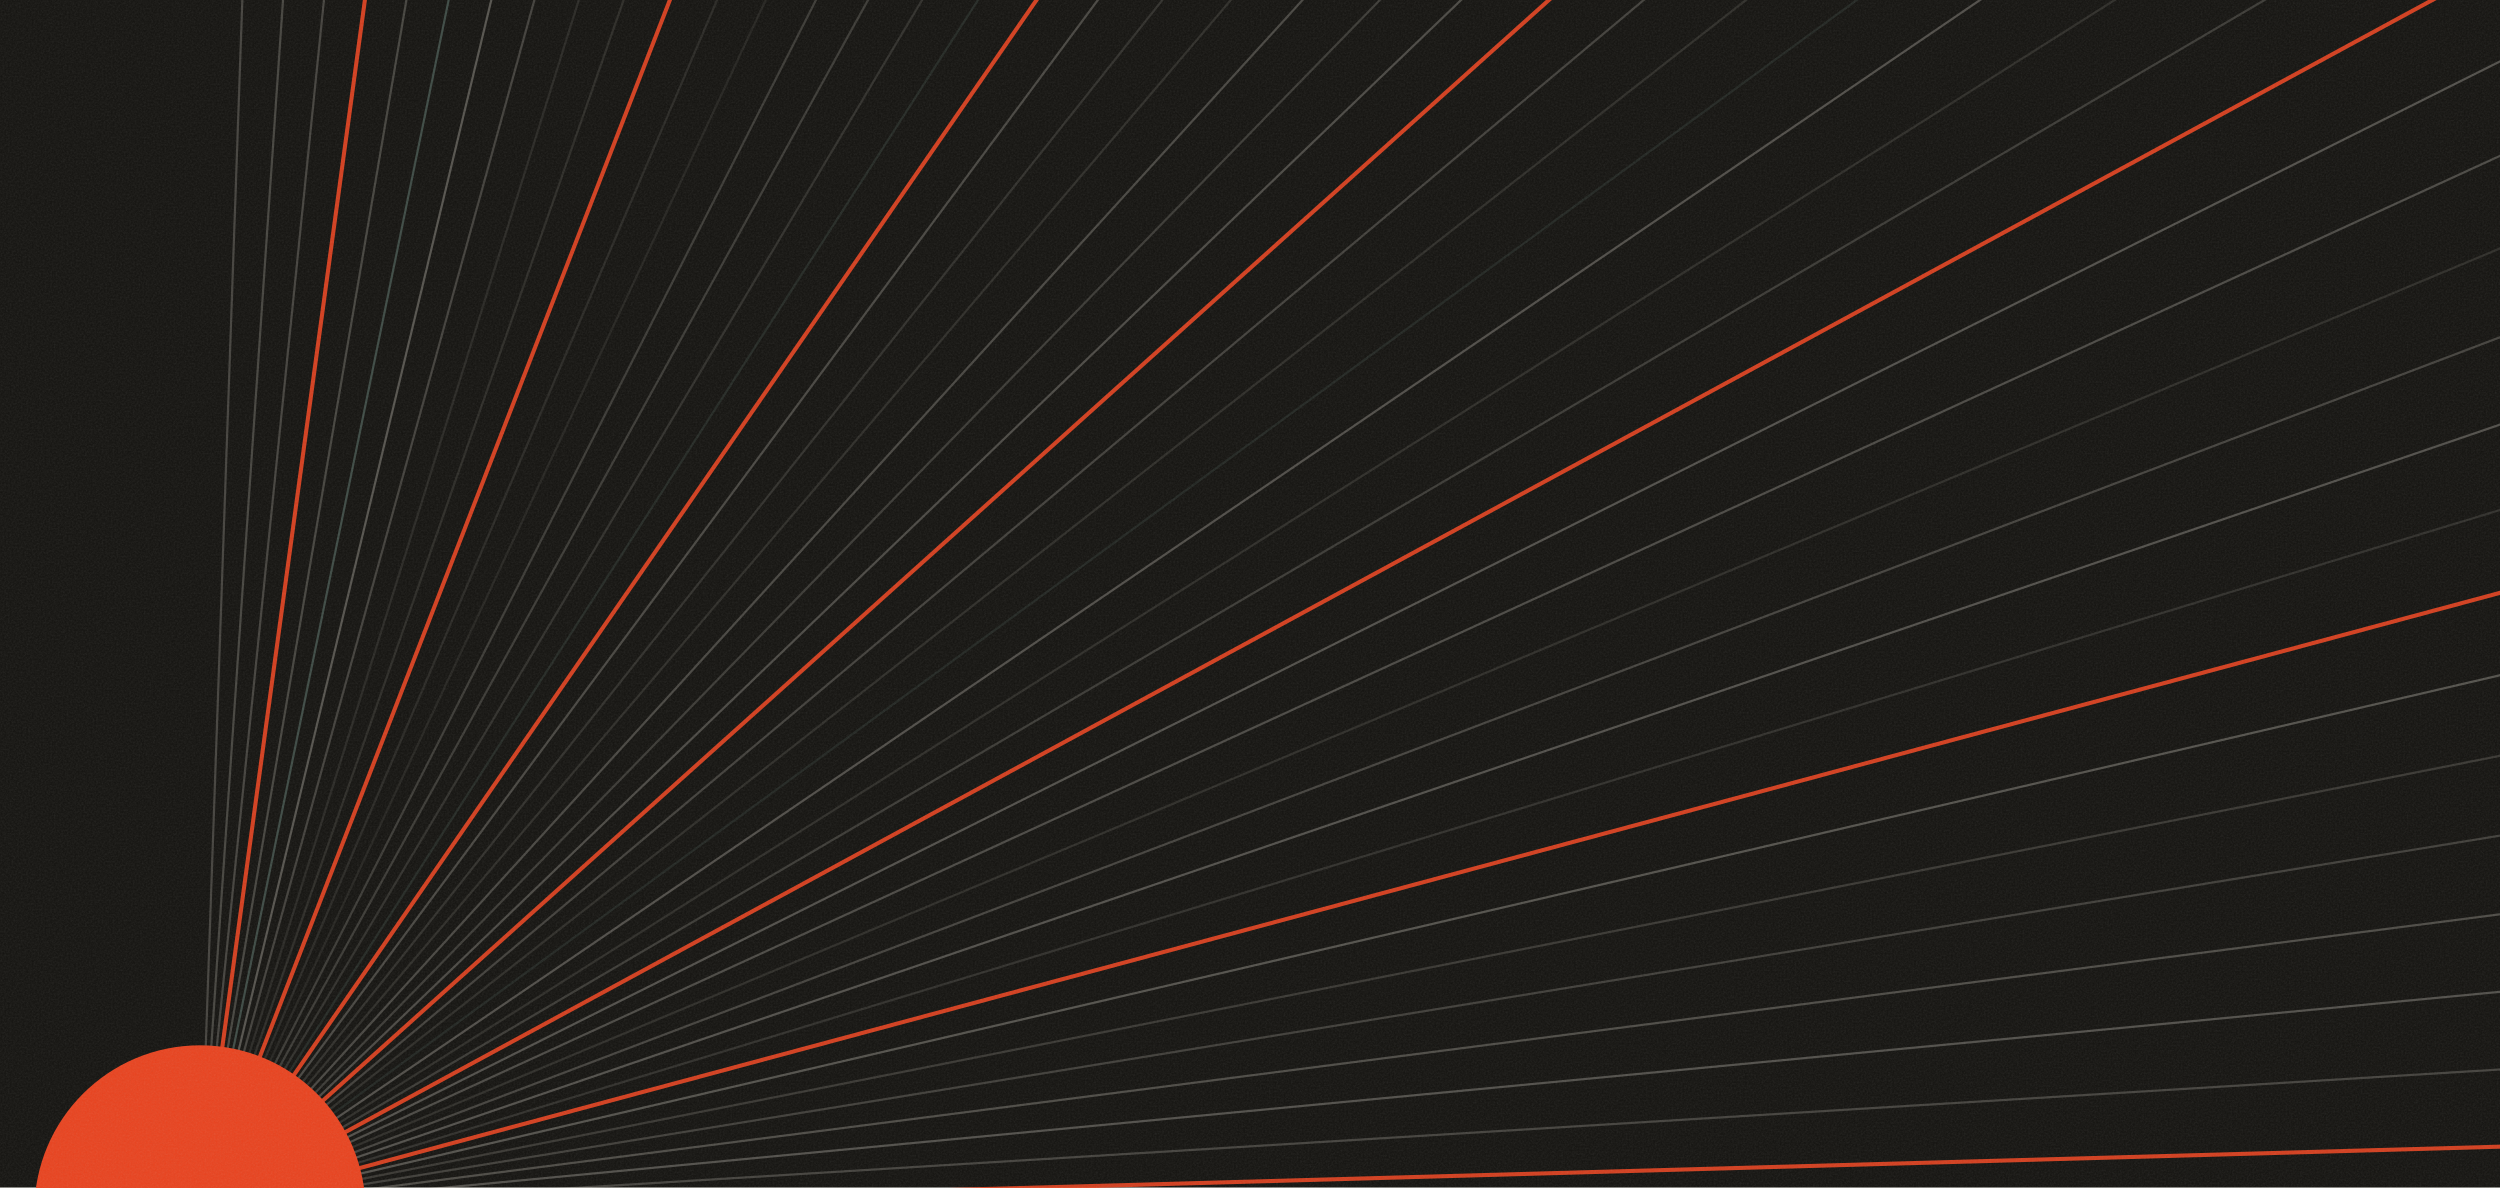
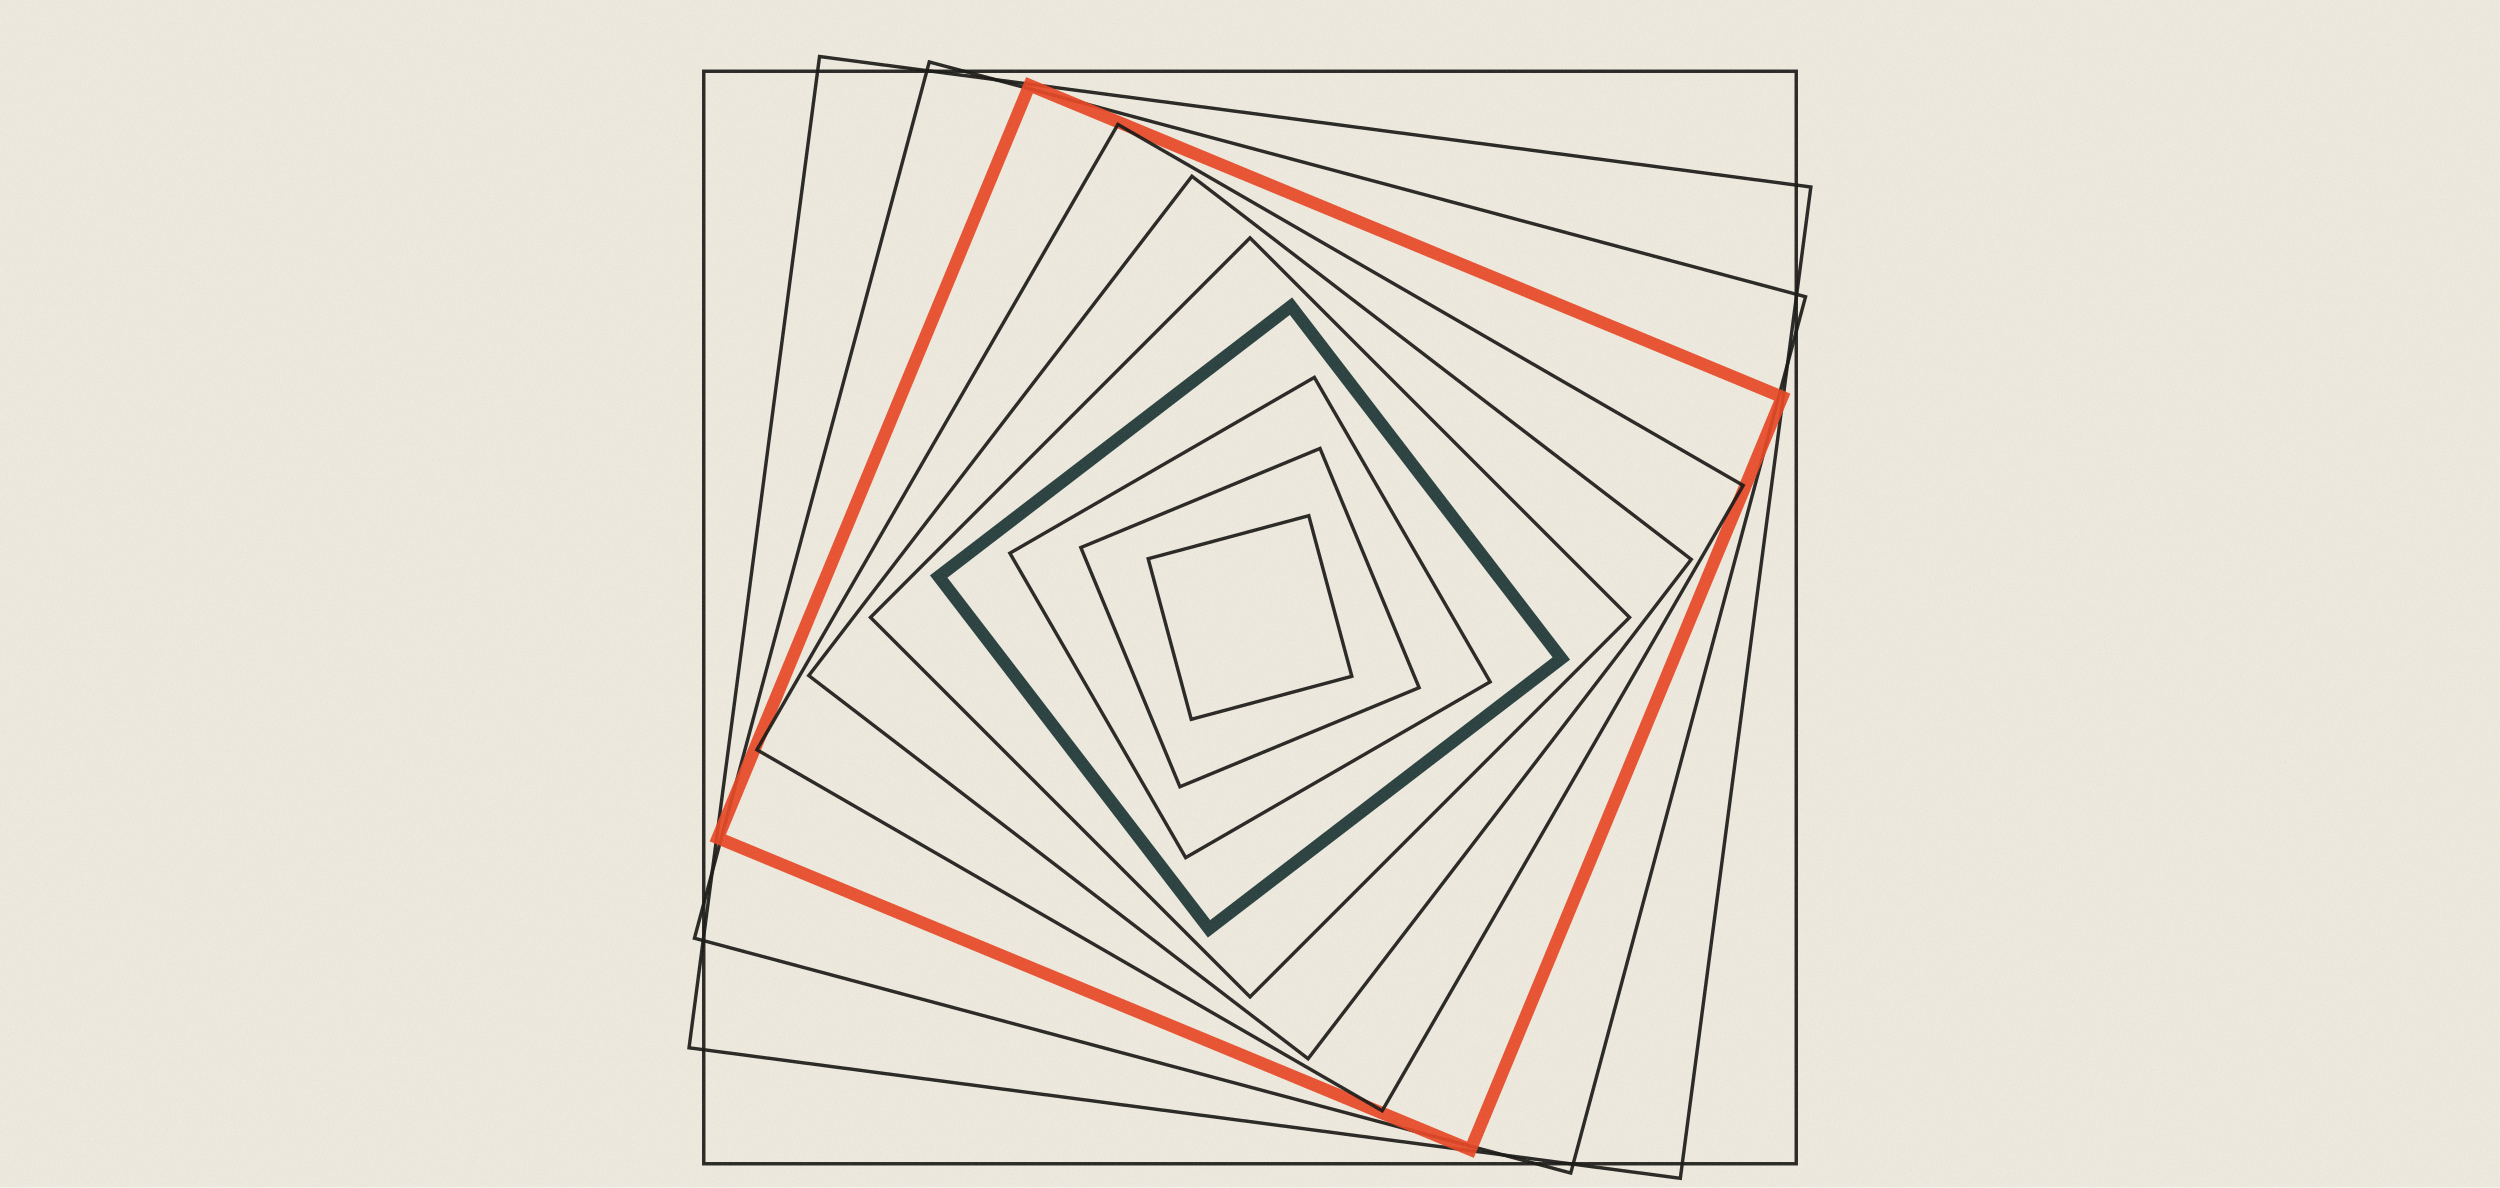
<svg xmlns="http://www.w3.org/2000/svg" viewBox="0 0 1600 760" width="1600" height="760" role="img">
  <defs>
    <filter id="g">
      <feTurbulence type="fractalNoise" baseFrequency="0.85" numOctaves="3" result="n" />
      <feColorMatrix in="n" type="saturate" values="0" />
    </filter>
  </defs>
  <rect width="1600" height="760" fill="#efeade" />
-   <rect width="1600" height="760" fill="#141310" />
-   <line x1="128" y1="775" x2="223" y2="-1943" stroke="#efeade" stroke-width="1.4" opacity="0.22" />
-   <line x1="128" y1="775" x2="314" y2="-1938" stroke="#efeade" stroke-width="1.4" opacity="0.23" />
-   <line x1="128" y1="775" x2="405" y2="-1931" stroke="#efeade" stroke-width="1.4" opacity="0.22" />
-   <line x1="128" y1="775" x2="495" y2="-1920" stroke="#e8431f" stroke-width="2.6" opacity="0.90" />
-   <line x1="128" y1="775" x2="585" y2="-1906" stroke="#efeade" stroke-width="1.4" opacity="0.23" />
-   <line x1="128" y1="775" x2="675" y2="-1889" stroke="#a8d8c8" stroke-width="1.4" opacity="0.28" />
-   <line x1="128" y1="775" x2="764" y2="-1869" stroke="#efeade" stroke-width="1.4" opacity="0.30" />
-   <line x1="128" y1="775" x2="852" y2="-1847" stroke="#efeade" stroke-width="1.4" opacity="0.21" />
-   <line x1="128" y1="775" x2="940" y2="-1821" stroke="#efeade" stroke-width="1.4" opacity="0.10" />
-   <line x1="128" y1="775" x2="1026" y2="-1792" stroke="#efeade" stroke-width="1.4" opacity="0.11" />
-   <line x1="128" y1="775" x2="1112" y2="-1761" stroke="#e8431f" stroke-width="2.6" opacity="0.90" />
-   <line x1="128" y1="775" x2="1196" y2="-1726" stroke="#efeade" stroke-width="1.4" opacity="0.10" />
-   <line x1="128" y1="775" x2="1279" y2="-1689" stroke="#efeade" stroke-width="1.4" opacity="0.08" />
-   <line x1="128" y1="775" x2="1361" y2="-1649" stroke="#efeade" stroke-width="1.4" opacity="0.18" />
-   <line x1="128" y1="775" x2="1442" y2="-1607" stroke="#efeade" stroke-width="1.4" opacity="0.18" />
-   <line x1="128" y1="775" x2="1521" y2="-1561" stroke="#efeade" stroke-width="1.4" opacity="0.13" />
-   <line x1="128" y1="775" x2="1598" y2="-1513" stroke="#a8d8c8" stroke-width="1.4" opacity="0.11" />
-   <line x1="128" y1="775" x2="1674" y2="-1463" stroke="#e8431f" stroke-width="2.6" opacity="0.90" />
-   <line x1="128" y1="775" x2="1748" y2="-1410" stroke="#efeade" stroke-width="1.4" opacity="0.24" />
-   <line x1="128" y1="775" x2="1820" y2="-1354" stroke="#efeade" stroke-width="1.4" opacity="0.13" />
-   <line x1="128" y1="775" x2="1891" y2="-1296" stroke="#efeade" stroke-width="1.4" opacity="0.12" />
-   <line x1="128" y1="775" x2="1959" y2="-1236" stroke="#efeade" stroke-width="1.4" opacity="0.24" />
-   <line x1="128" y1="775" x2="2026" y2="-1173" stroke="#efeade" stroke-width="1.4" opacity="0.18" />
-   <line x1="128" y1="775" x2="2090" y2="-1109" stroke="#efeade" stroke-width="1.4" opacity="0.25" />
-   <line x1="128" y1="775" x2="2152" y2="-1042" stroke="#e8431f" stroke-width="2.6" opacity="0.90" />
-   <line x1="128" y1="775" x2="2212" y2="-973" stroke="#efeade" stroke-width="1.4" opacity="0.21" />
-   <line x1="128" y1="775" x2="2269" y2="-902" stroke="#efeade" stroke-width="1.4" opacity="0.12" />
-   <line x1="128" y1="775" x2="2324" y2="-830" stroke="#a8d8c8" stroke-width="1.4" opacity="0.10" />
-   <line x1="128" y1="775" x2="2377" y2="-755" stroke="#efeade" stroke-width="1.4" opacity="0.27" />
-   <line x1="128" y1="775" x2="2427" y2="-679" stroke="#efeade" stroke-width="1.4" opacity="0.12" />
-   <line x1="128" y1="775" x2="2474" y2="-601" stroke="#efeade" stroke-width="1.4" opacity="0.18" />
-   <line x1="128" y1="775" x2="2519" y2="-522" stroke="#e8431f" stroke-width="2.6" opacity="0.90" />
-   <line x1="128" y1="775" x2="2561" y2="-441" stroke="#efeade" stroke-width="1.4" opacity="0.28" />
-   <line x1="128" y1="775" x2="2600" y2="-359" stroke="#efeade" stroke-width="1.4" opacity="0.25" />
-   <line x1="128" y1="775" x2="2637" y2="-275" stroke="#efeade" stroke-width="1.4" opacity="0.12" />
-   <line x1="128" y1="775" x2="2671" y2="-191" stroke="#efeade" stroke-width="1.4" opacity="0.22" />
-   <line x1="128" y1="775" x2="2702" y2="-105" stroke="#efeade" stroke-width="1.4" opacity="0.28" />
-   <line x1="128" y1="775" x2="2730" y2="-18" stroke="#efeade" stroke-width="1.4" opacity="0.13" />
-   <line x1="128" y1="775" x2="2755" y2="69" stroke="#e8431f" stroke-width="2.6" opacity="0.90" />
-   <line x1="128" y1="775" x2="2777" y2="158" stroke="#efeade" stroke-width="1.4" opacity="0.29" />
-   <line x1="128" y1="775" x2="2796" y2="247" stroke="#efeade" stroke-width="1.4" opacity="0.17" />
-   <line x1="128" y1="775" x2="2812" y2="337" stroke="#efeade" stroke-width="1.4" opacity="0.20" />
-   <line x1="128" y1="775" x2="2826" y2="427" stroke="#efeade" stroke-width="1.4" opacity="0.26" />
-   <line x1="128" y1="775" x2="2836" y2="517" stroke="#efeade" stroke-width="1.4" opacity="0.28" />
-   <line x1="128" y1="775" x2="2843" y2="608" stroke="#efeade" stroke-width="1.4" opacity="0.22" />
-   <line x1="128" y1="775" x2="2847" y2="699" stroke="#e8431f" stroke-width="2.6" opacity="0.90" />
-   <circle cx="128" cy="775" r="106" fill="#e8431f" />
+   <circle cx="800" cy="395" r="350" fill="#efeade" />
+   <rect x="450.4" y="45.6" width="699.2" height="699.2" fill="none" stroke="#141310" stroke-width="2.2" opacity="0.92" transform="rotate(0.0 800.0 395.2)" />
+   <rect x="480.0" y="75.2" width="639.9" height="639.9" fill="none" stroke="#141310" stroke-width="2.2" opacity="0.92" transform="rotate(7.5 800.0 395.2)" />
+   <rect x="509.7" y="104.9" width="580.6" height="580.6" fill="none" stroke="#141310" stroke-width="2.2" opacity="0.92" transform="rotate(15.0 800.0 395.2)" />
+   <rect x="539.3" y="134.5" width="521.4" height="521.4" fill="none" stroke="#e8431f" stroke-width="8" opacity="0.92" transform="rotate(22.5 800.0 395.2)" />
+   <rect x="569.0" y="164.2" width="462.1" height="462.1" fill="none" stroke="#141310" stroke-width="2.2" opacity="0.92" transform="rotate(30.0 800.0 395.2)" />
+   <rect x="598.6" y="193.8" width="402.8" height="402.8" fill="none" stroke="#141310" stroke-width="2.2" opacity="0.92" transform="rotate(37.5 800.0 395.2)" />
+   <rect x="628.2" y="223.4" width="343.5" height="343.5" fill="none" stroke="#141310" stroke-width="2.2" opacity="0.92" transform="rotate(45.0 800.0 395.2)" />
+   <rect x="657.9" y="253.1" width="284.2" height="284.2" fill="none" stroke="#16302f" stroke-width="8" opacity="0.92" transform="rotate(52.5 800.0 395.2)" />
+   <rect x="687.5" y="282.7" width="225.0" height="225.0" fill="none" stroke="#141310" stroke-width="2.2" opacity="0.92" transform="rotate(60.0 800.0 395.2)" />
+   <rect x="717.2" y="312.4" width="165.7" height="165.7" fill="none" stroke="#141310" stroke-width="2.2" opacity="0.92" transform="rotate(67.5 800.0 395.2)" />
+   <rect x="746.8" y="342.0" width="106.4" height="106.4" fill="none" stroke="#141310" stroke-width="2.2" opacity="0.92" transform="rotate(75.0 800.0 395.2)" />
  <rect width="1600" height="760" filter="url(#g)" opacity="0.1" />
</svg>
